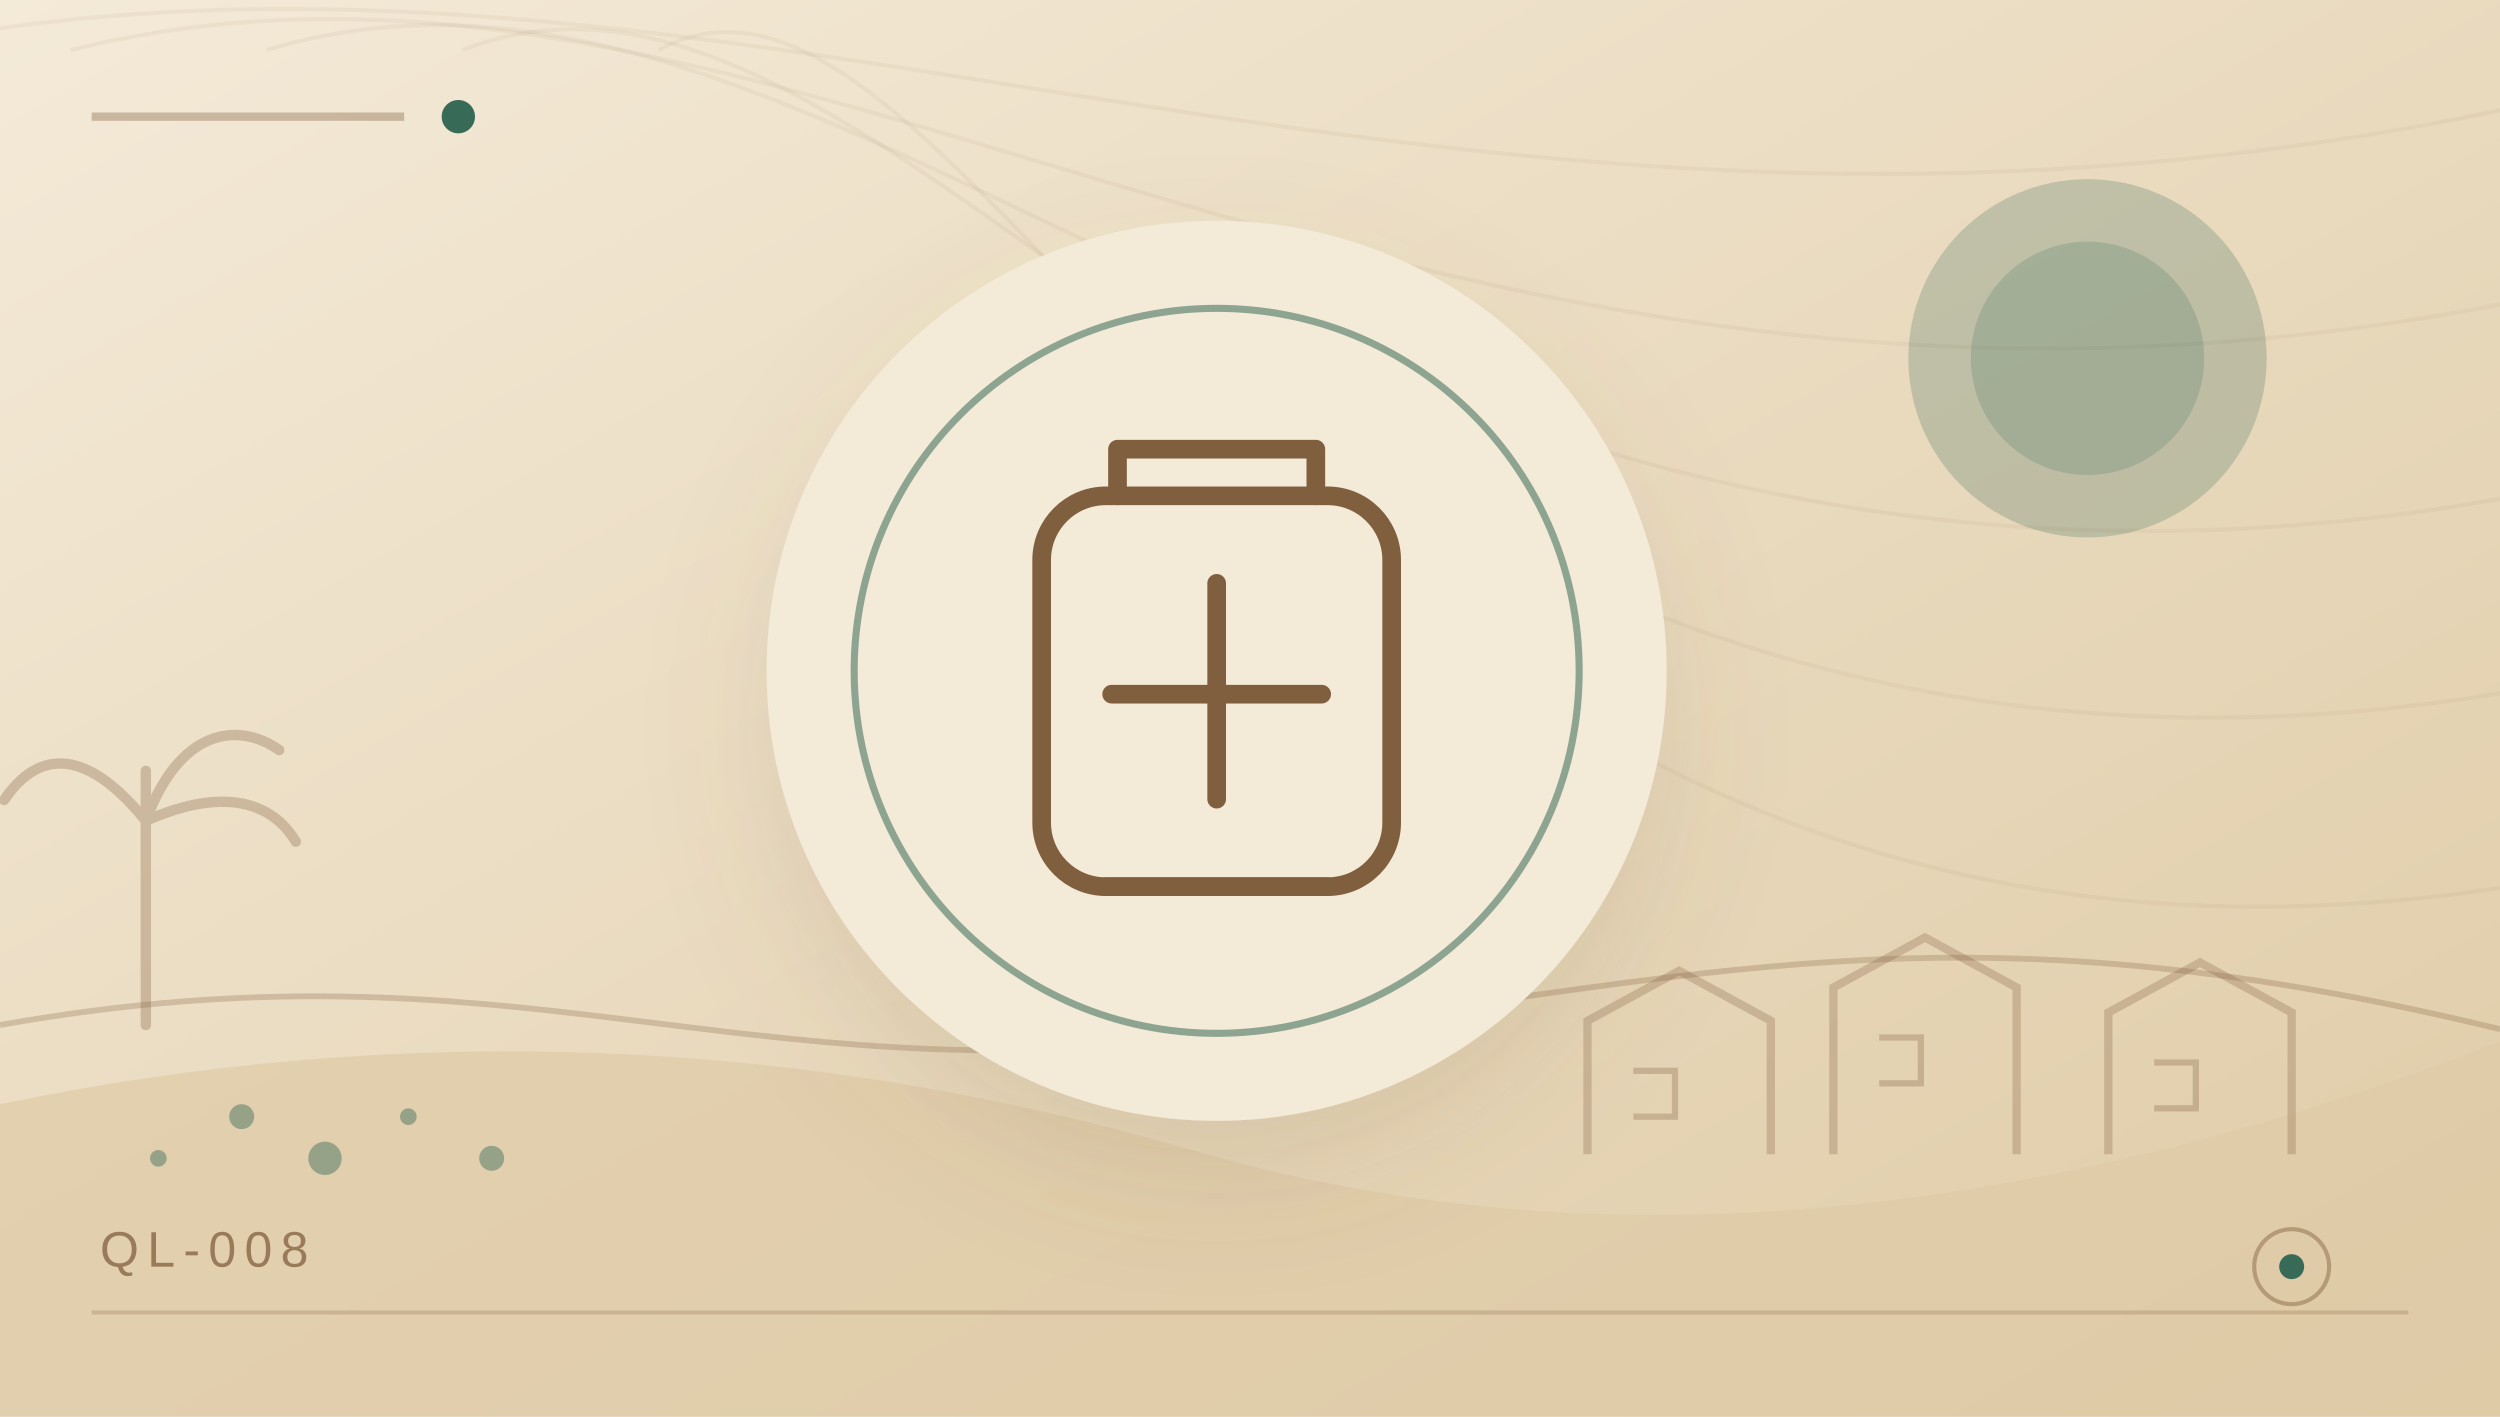
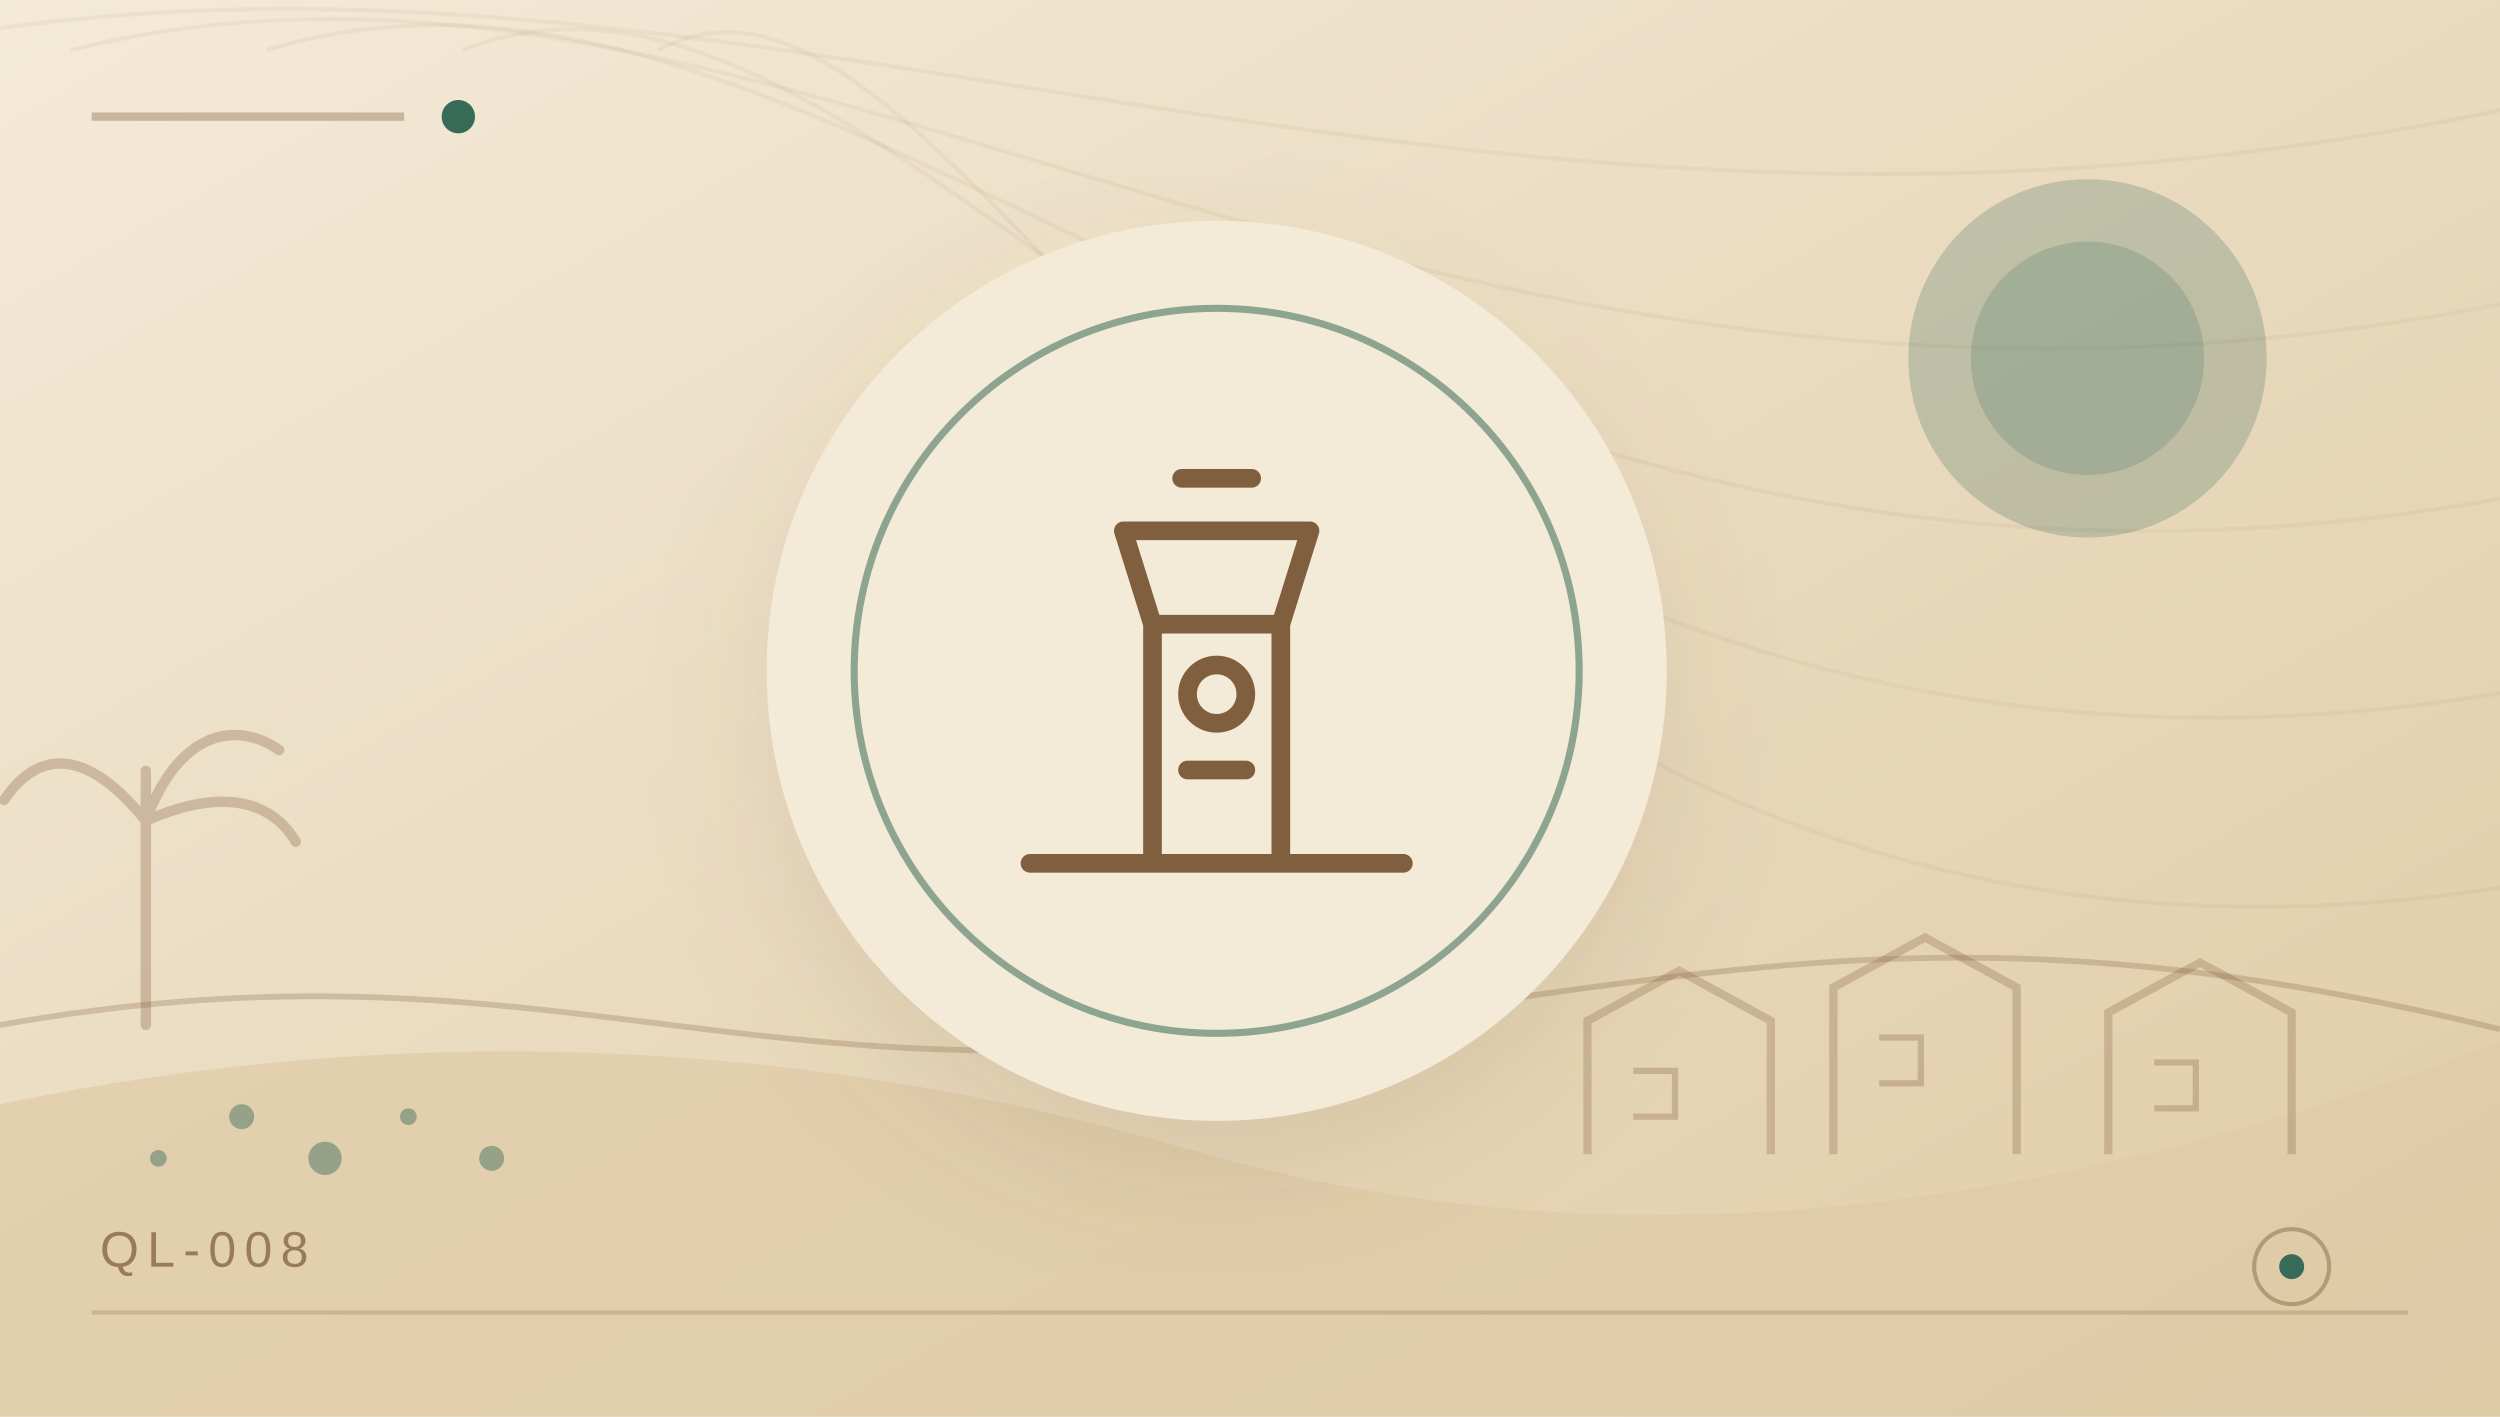
<svg xmlns="http://www.w3.org/2000/svg" viewBox="0 0 600 340" width="600" height="340">
  <defs>
    <linearGradient id="bg" x2="1" y2="1">
      <stop stop-color="#f4ead8" />
      <stop offset="1" stop-color="#dfcba6" />
    </linearGradient>
    <filter id="shadow" x="-40%" y="-40%" width="180%" height="180%">
      <feDropShadow dx="0" dy="13" stdDeviation="15" flood-color="#805f3f" flood-opacity=".14" />
    </filter>
  </defs>
  <rect width="600" height="340" fill="url(#bg)" />
  <path d="M-30 12C180 -32 355 90 632 19" fill="none" stroke="#805f3f" opacity=".065" />
  <path d="M17 12C195 -32 346 137 632 66" fill="none" stroke="#805f3f" opacity=".065" />
  <path d="M64 12C210 -32 337 184 632 113" fill="none" stroke="#805f3f" opacity=".065" />
  <path d="M111 12C225 -32 328 231 632 160" fill="none" stroke="#805f3f" opacity=".065" />
  <path d="M158 12C240 -32 319 278 632 207" fill="none" stroke="#805f3f" opacity=".065" />
  <circle cx="501" cy="86" r="43" fill="#386a58" opacity=".24" />
  <circle cx="501" cy="86" r="28" fill="#386a58" opacity=".2" />
  <path d="M0 246C124 224 175 263 293 249s175-34 307-2" fill="none" stroke="#805f3f" stroke-width="1.4" opacity=".27" />
  <path d="M0 265Q145 235 286 276T600 250v90H0Z" fill="#dfcba6" opacity=".72" />
  <path d="M381 277v-32l22-12 22 12v32" fill="none" stroke="#805f3f" stroke-width="2" opacity=".28" />
  <path d="M392 257h10v11h-10" fill="none" stroke="#805f3f" stroke-width="1.5" opacity=".3" />
  <path d="M440 277v-40l22-12 22 12v40" fill="none" stroke="#805f3f" stroke-width="2" opacity=".28" />
  <path d="M451 249h10v11h-10" fill="none" stroke="#805f3f" stroke-width="1.5" opacity=".3" />
  <path d="M506 277v-34l22-12 22 12v34" fill="none" stroke="#805f3f" stroke-width="2" opacity=".28" />
  <path d="M517 255h10v11h-10" fill="none" stroke="#805f3f" stroke-width="1.5" opacity=".3" />
  <circle cx="38" cy="278" r="2" fill="#386a58" opacity=".45" />
  <circle cx="58" cy="268" r="3" fill="#386a58" opacity=".45" />
  <circle cx="78" cy="278" r="4" fill="#386a58" opacity=".45" />
  <circle cx="98" cy="268" r="2" fill="#386a58" opacity=".45" />
  <circle cx="118" cy="278" r="3" fill="#386a58" opacity=".45" />
  <path d="M35 246v-61m0 12c-17-21-28-14-34-5m34 5c8-22 22-24 32-17m-32 17c18-8 30-5 36 5" fill="none" stroke="#805f3f" stroke-width="2.5" stroke-linecap="round" opacity=".31" />
  <circle cx="292" cy="161" r="108" fill="#f4ead8" filter="url(#shadow)" />
  <circle cx="292" cy="161" r="87" fill="none" stroke="#386a58" stroke-width="1.7" opacity=".55" />
  <g transform="translate(208 77) scale(1.4)" fill="none" stroke="#805f3f" stroke-width="3.2" stroke-linecap="round" stroke-linejoin="round">
-     <rect x="30" y="30" width="60" height="67" rx="11" />
-     <path d="M43 30v-8h34v8M60 45v37M42 64h36" />
-     <path d="M41 97h38" />
+     <path d="M28 93h64M44 36h32l-5 16H49zM49 52h22v41H49zM54 27h12M55 77h10" />
+     <circle cx="60" cy="64" r="5" />
  </g>
  <path d="M22 28h75" stroke="#805f3f" stroke-width="2" opacity=".36" />
  <circle cx="110" cy="28" r="4" fill="#386a58" />
  <path d="M22 315h556" stroke="#805f3f" stroke-width="1" opacity=".24" />
  <text x="24" y="304" font-family="Arial,sans-serif" font-size="12" letter-spacing="2" fill="#805f3f" opacity=".75">QL-008</text>
  <circle cx="550" cy="304" r="9" fill="none" stroke="#805f3f" opacity=".45" />
  <circle cx="550" cy="304" r="3" fill="#386a58" />
</svg>
